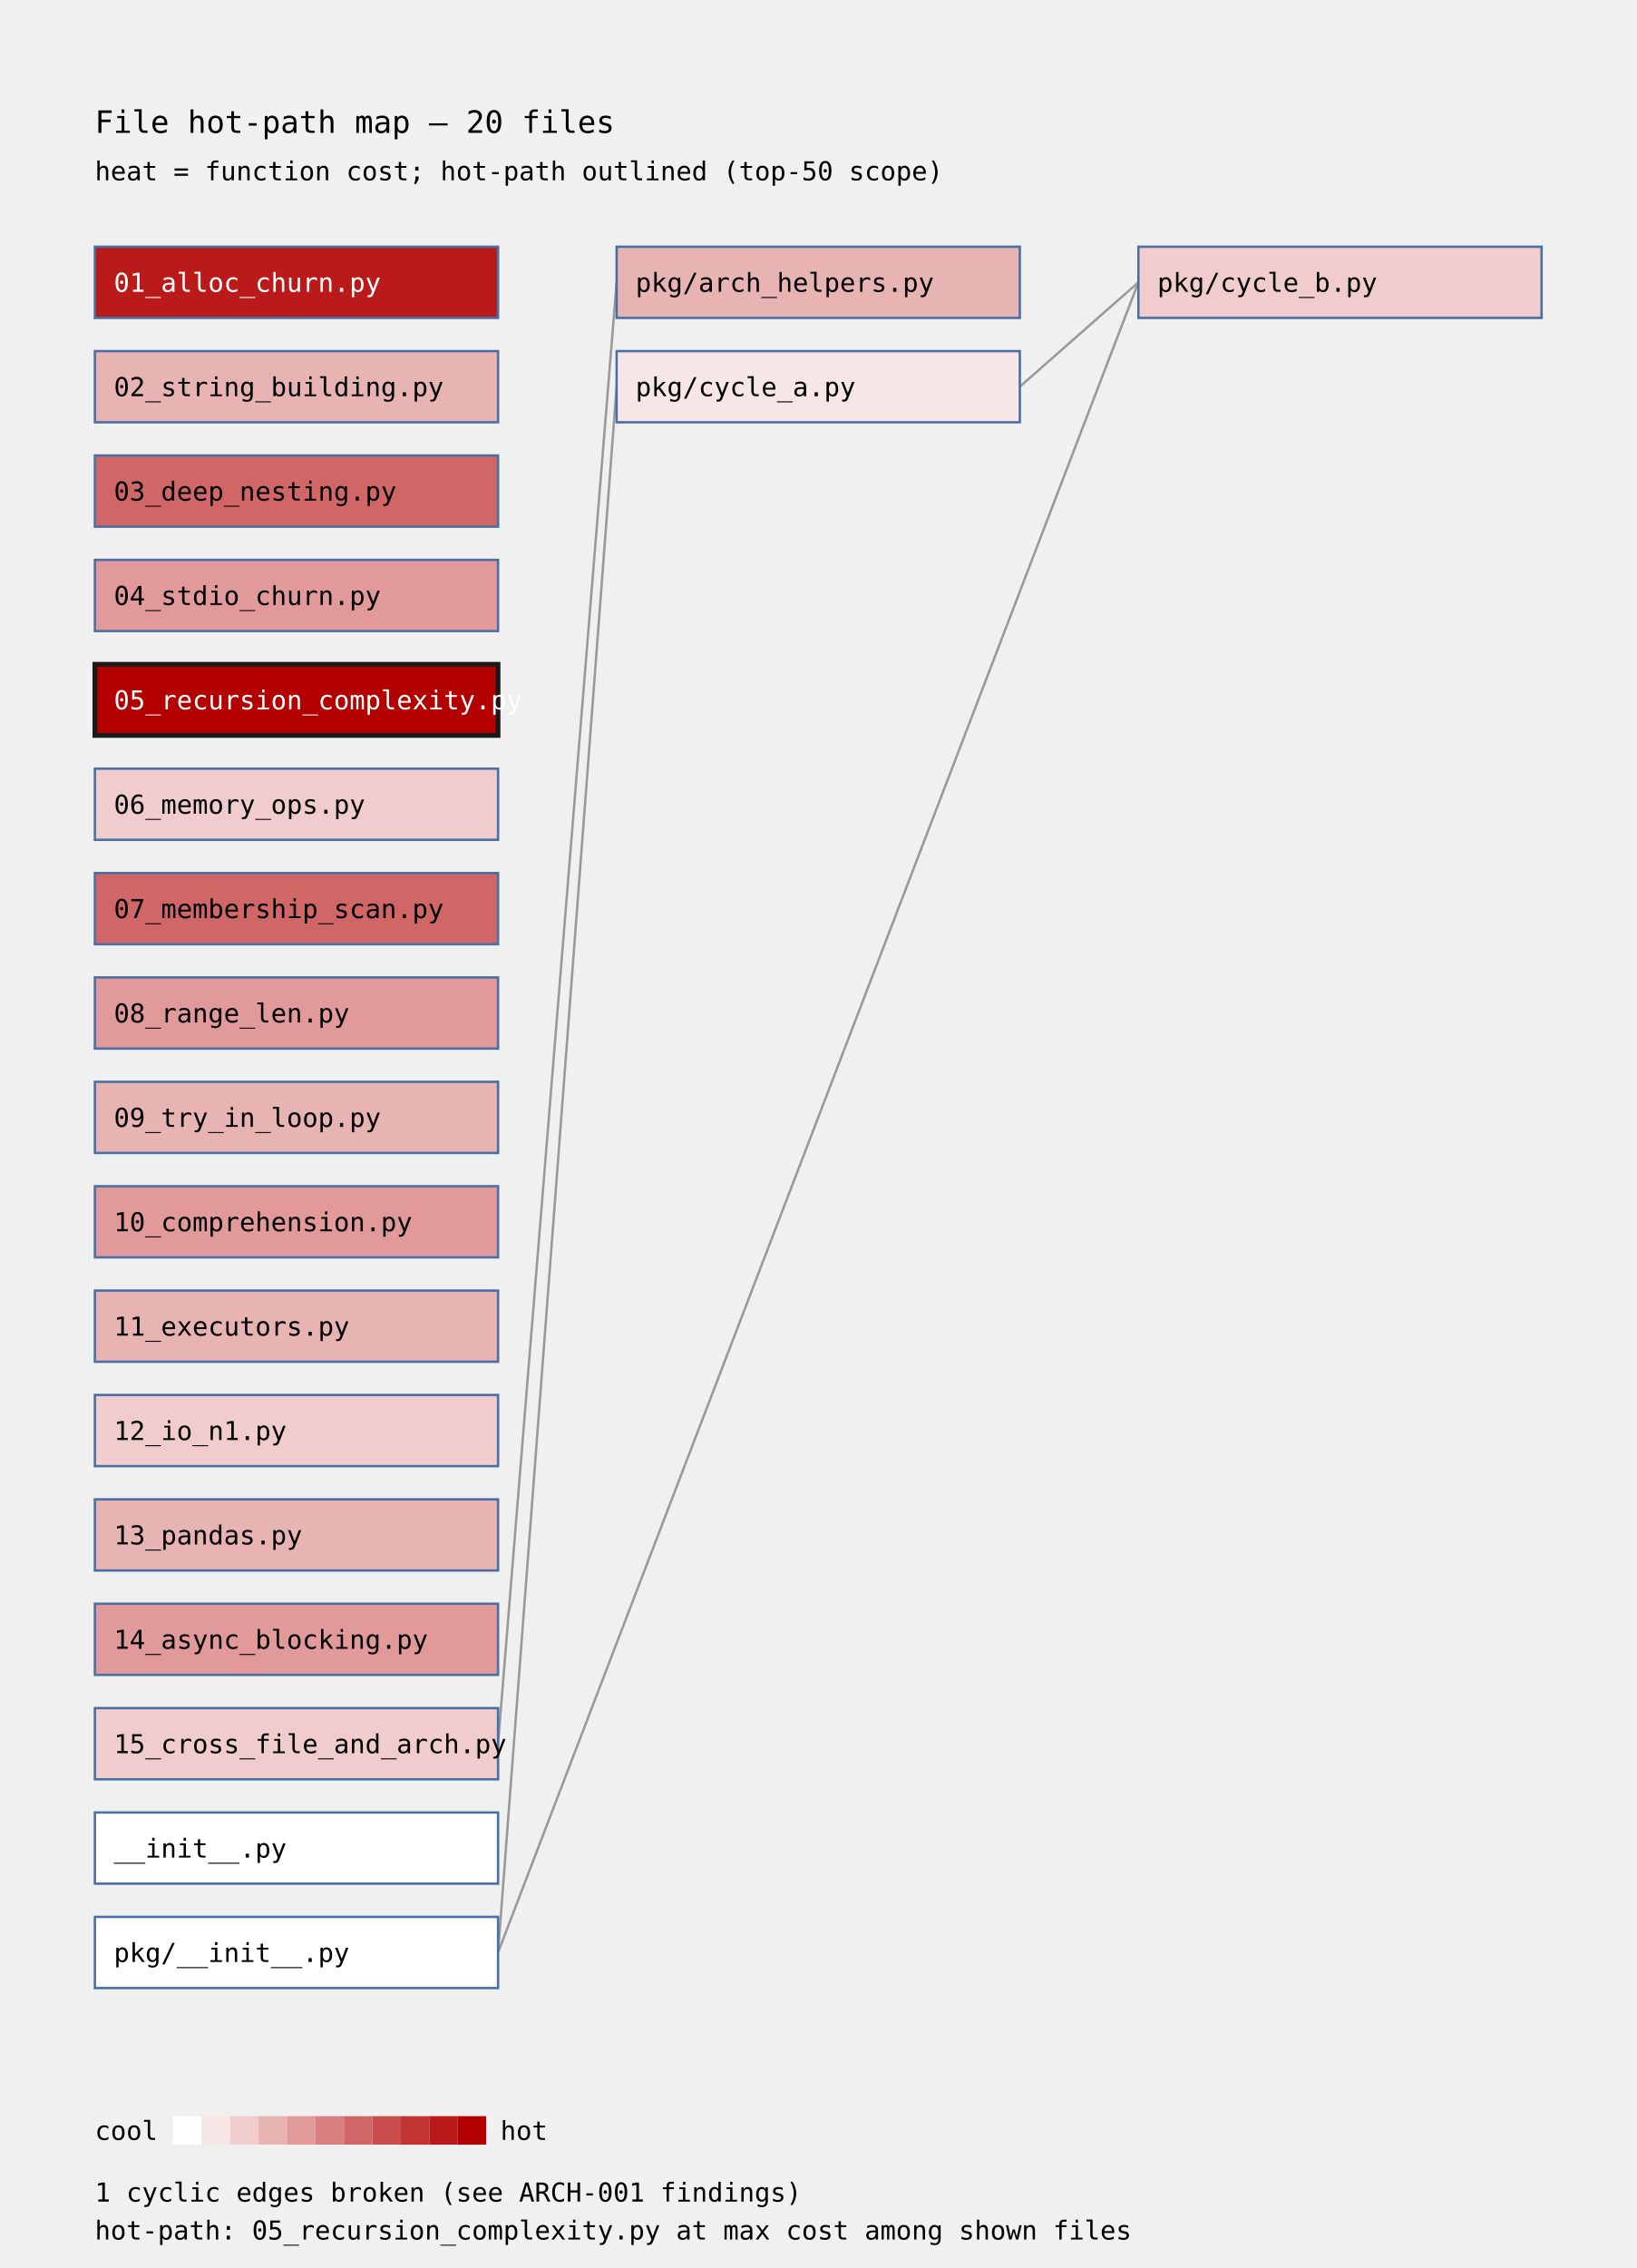
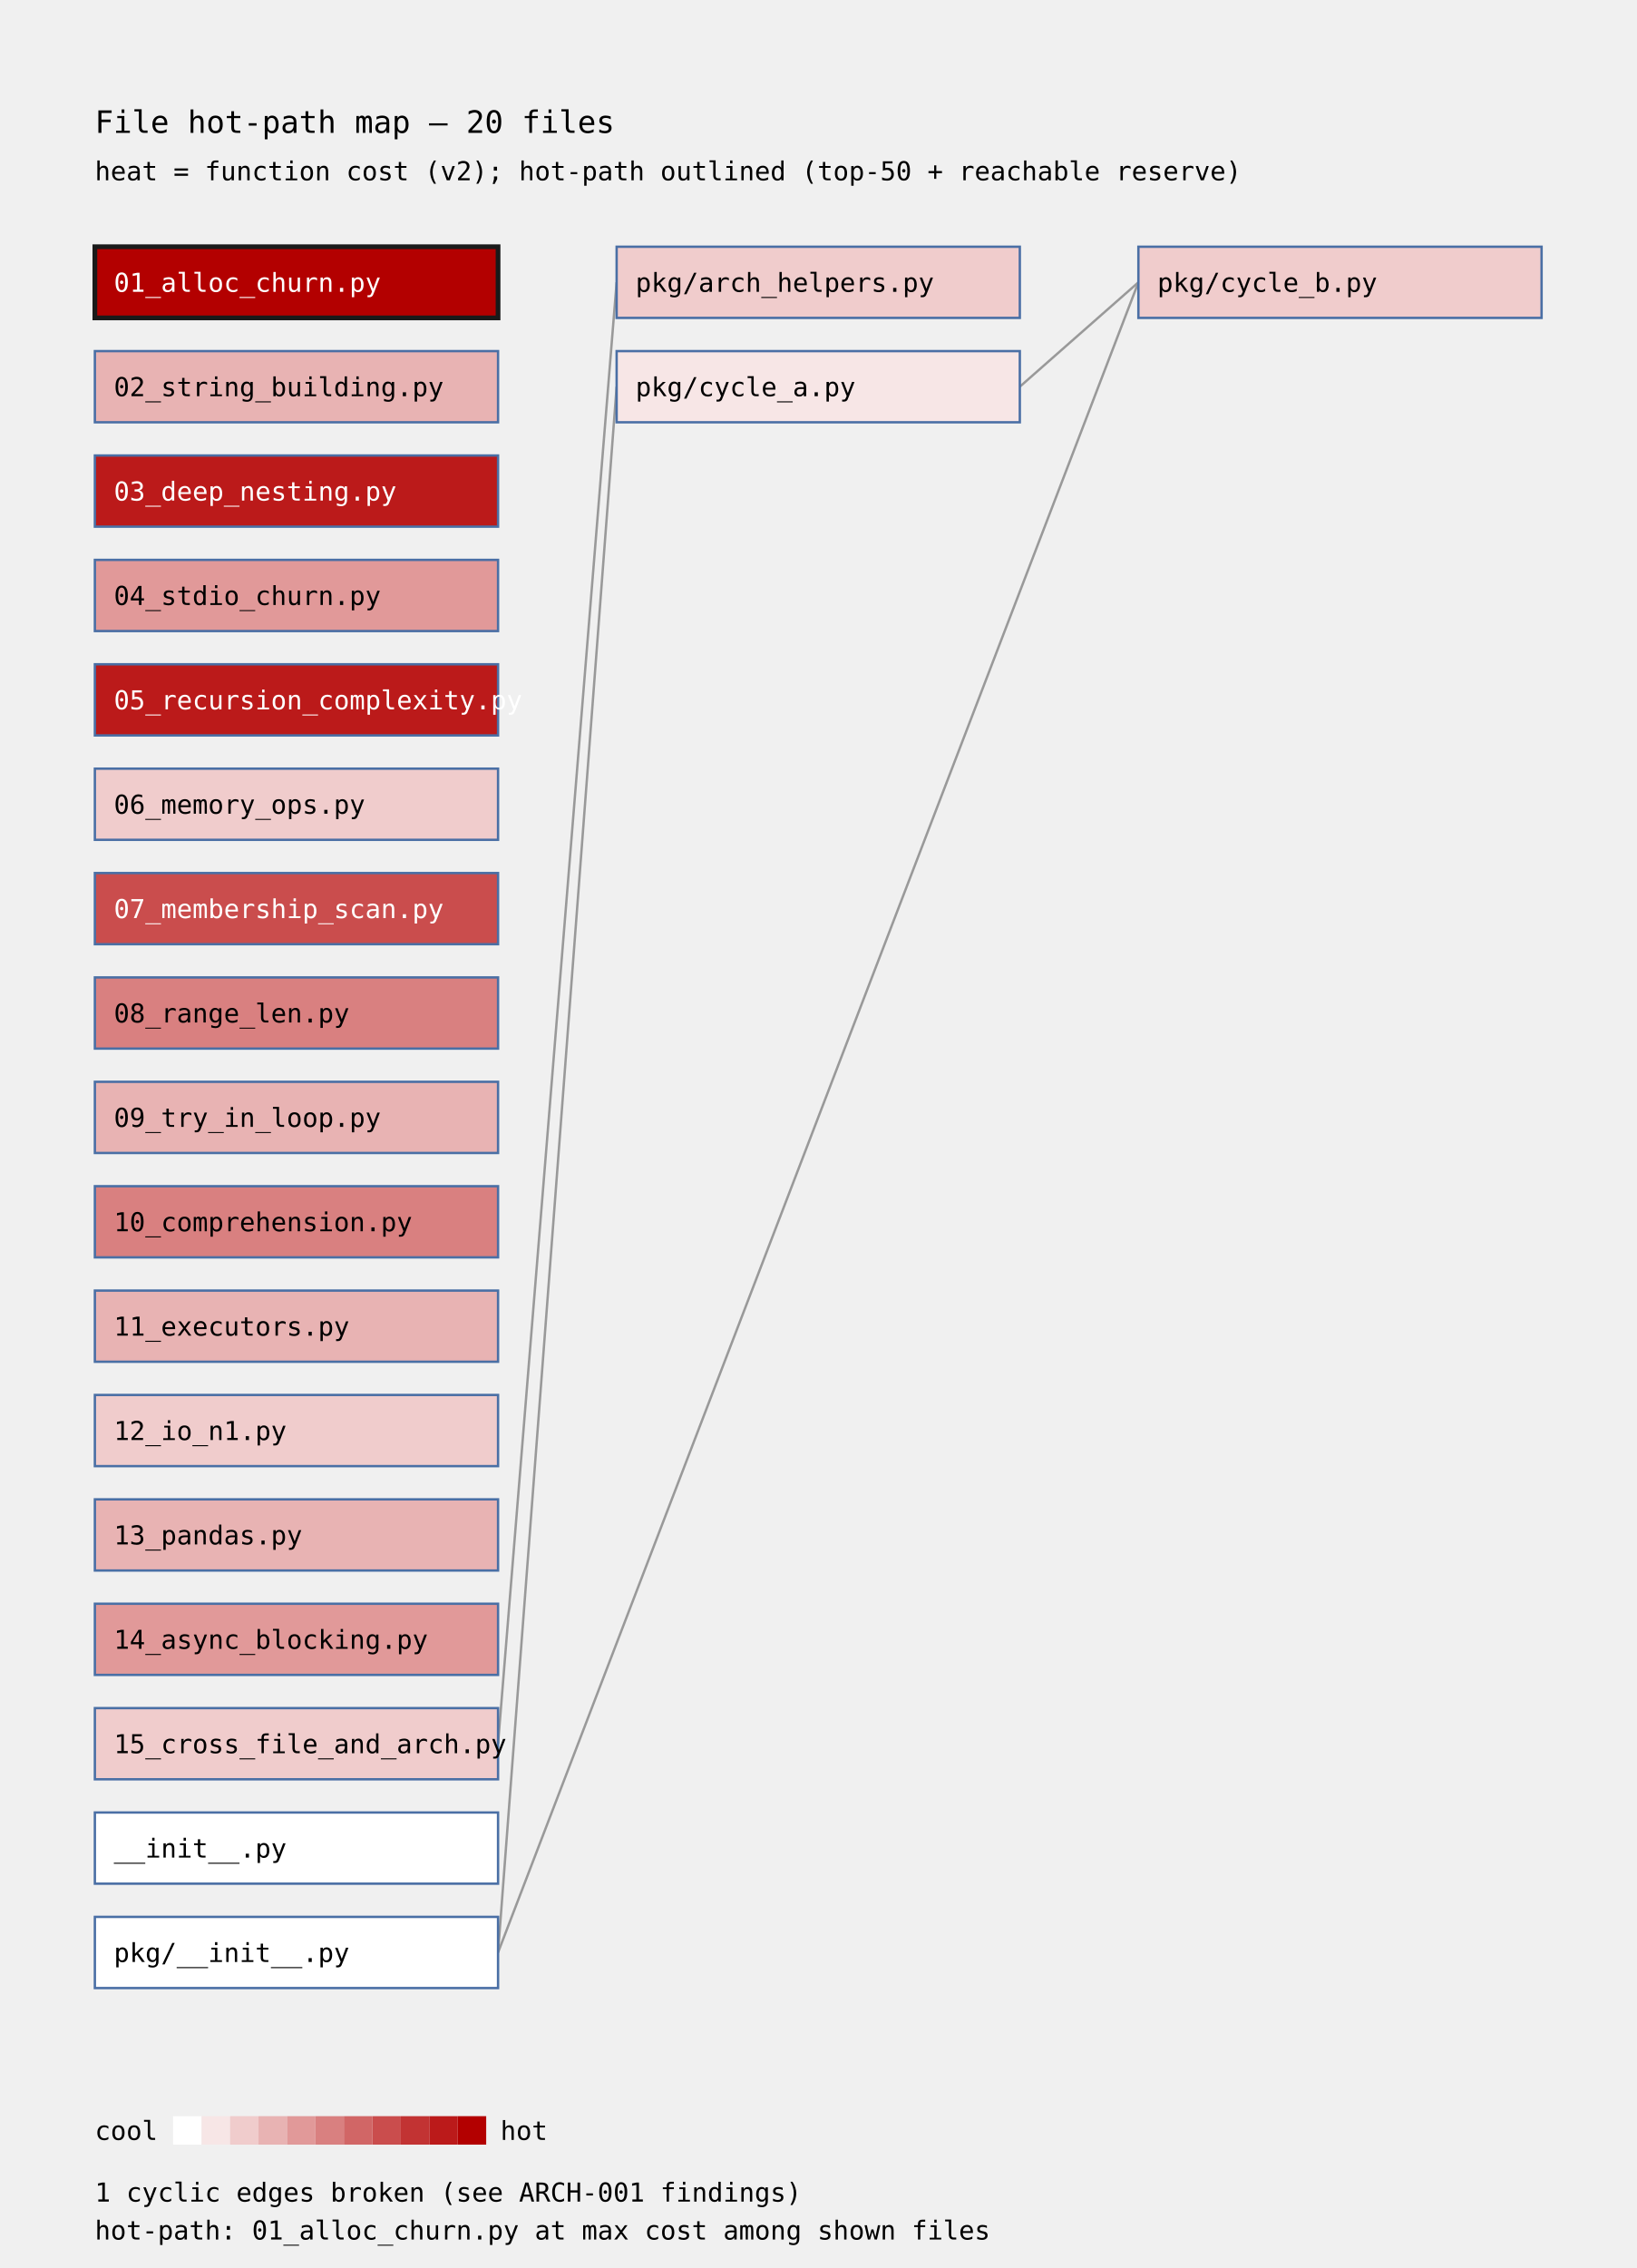
<svg xmlns="http://www.w3.org/2000/svg" width="690" height="956" viewBox="0 0 690 956">
  <text x="40" y="56" font-family="monospace" font-size="13">File hot-path map — 20 files</text>
-   <text x="40" y="76" font-family="monospace" font-size="11">heat = function cost; hot-path outlined (top-50 scope)</text>
+   <text x="40" y="76" font-family="monospace" font-size="11">heat = function cost (v2); hot-path outlined (top-50 + reachable reserve)</text>
  <g stroke="#999999" stroke-width="1">
    <line x1="210" y1="735" x2="260" y2="119" />
    <line x1="210" y1="823" x2="260" y2="163" />
    <line x1="210" y1="823" x2="480" y2="119" />
    <line x1="430" y1="163" x2="480" y2="119" />
  </g>
  <g font-family="monospace" font-size="11">
-     <rect x="40" y="104" width="170" height="30" fill="#bb1a1a" stroke="#4a6fa5" stroke-width="1" />
+     <rect x="40" y="104" width="170" height="30" fill="#b30000" stroke="#1a1a1a" stroke-width="2" />
    <text x="48" y="123" fill="#ffffff">01_alloc_churn.py</text>
    <rect x="40" y="148" width="170" height="30" fill="#e8b3b3" stroke="#4a6fa5" stroke-width="1" />
    <text x="48" y="167">02_string_building.py</text>
-     <rect x="40" y="192" width="170" height="30" fill="#d16666" stroke="#4a6fa5" stroke-width="1" />
-     <text x="48" y="211">03_deep_nesting.py</text>
+     <rect x="40" y="192" width="170" height="30" fill="#bb1a1a" stroke="#4a6fa5" stroke-width="1" />
+     <text x="48" y="211" fill="#ffffff">03_deep_nesting.py</text>
    <rect x="40" y="236" width="170" height="30" fill="#e19999" stroke="#4a6fa5" stroke-width="1" />
    <text x="48" y="255">04_stdio_churn.py</text>
-     <rect x="40" y="280" width="170" height="30" fill="#b30000" stroke="#1a1a1a" stroke-width="2" />
+     <rect x="40" y="280" width="170" height="30" fill="#bb1a1a" stroke="#4a6fa5" stroke-width="1" />
    <text x="48" y="299" fill="#ffffff">05_recursion_complexity.py</text>
    <rect x="40" y="324" width="170" height="30" fill="#f0cccc" stroke="#4a6fa5" stroke-width="1" />
    <text x="48" y="343">06_memory_ops.py</text>
-     <rect x="40" y="368" width="170" height="30" fill="#d16666" stroke="#4a6fa5" stroke-width="1" />
-     <text x="48" y="387">07_membership_scan.py</text>
-     <rect x="40" y="412" width="170" height="30" fill="#e19999" stroke="#4a6fa5" stroke-width="1" />
+     <rect x="40" y="368" width="170" height="30" fill="#ca4d4d" stroke="#4a6fa5" stroke-width="1" />
+     <text x="48" y="387" fill="#ffffff">07_membership_scan.py</text>
+     <rect x="40" y="412" width="170" height="30" fill="#d98080" stroke="#4a6fa5" stroke-width="1" />
    <text x="48" y="431">08_range_len.py</text>
    <rect x="40" y="456" width="170" height="30" fill="#e8b3b3" stroke="#4a6fa5" stroke-width="1" />
    <text x="48" y="475">09_try_in_loop.py</text>
-     <rect x="40" y="500" width="170" height="30" fill="#e19999" stroke="#4a6fa5" stroke-width="1" />
+     <rect x="40" y="500" width="170" height="30" fill="#d98080" stroke="#4a6fa5" stroke-width="1" />
    <text x="48" y="519">10_comprehension.py</text>
    <rect x="40" y="544" width="170" height="30" fill="#e8b3b3" stroke="#4a6fa5" stroke-width="1" />
    <text x="48" y="563">11_executors.py</text>
    <rect x="40" y="588" width="170" height="30" fill="#f0cccc" stroke="#4a6fa5" stroke-width="1" />
    <text x="48" y="607">12_io_n1.py</text>
    <rect x="40" y="632" width="170" height="30" fill="#e8b3b3" stroke="#4a6fa5" stroke-width="1" />
    <text x="48" y="651">13_pandas.py</text>
    <rect x="40" y="676" width="170" height="30" fill="#e19999" stroke="#4a6fa5" stroke-width="1" />
    <text x="48" y="695">14_async_blocking.py</text>
    <rect x="40" y="720" width="170" height="30" fill="#f0cccc" stroke="#4a6fa5" stroke-width="1" />
    <text x="48" y="739">15_cross_file_and_arch.py</text>
    <rect x="40" y="764" width="170" height="30" fill="#ffffff" stroke="#4a6fa5" stroke-width="1" />
    <text x="48" y="783">__init__.py</text>
    <rect x="40" y="808" width="170" height="30" fill="#ffffff" stroke="#4a6fa5" stroke-width="1" />
    <text x="48" y="827">pkg/__init__.py</text>
-     <rect x="260" y="104" width="170" height="30" fill="#e8b3b3" stroke="#4a6fa5" stroke-width="1" />
+     <rect x="260" y="104" width="170" height="30" fill="#f0cccc" stroke="#4a6fa5" stroke-width="1" />
    <text x="268" y="123">pkg/arch_helpers.py</text>
    <rect x="260" y="148" width="170" height="30" fill="#f7e6e6" stroke="#4a6fa5" stroke-width="1" />
    <text x="268" y="167">pkg/cycle_a.py</text>
    <rect x="480" y="104" width="170" height="30" fill="#f0cccc" stroke="#4a6fa5" stroke-width="1" />
    <text x="488" y="123">pkg/cycle_b.py</text>
  </g>
  <text x="40" y="902" font-family="monospace" font-size="11">cool</text>
  <rect x="73" y="892" width="12" height="12" fill="#ffffff" />
  <rect x="85" y="892" width="12" height="12" fill="#f7e6e6" />
  <rect x="97" y="892" width="12" height="12" fill="#f0cccc" />
  <rect x="109" y="892" width="12" height="12" fill="#e8b3b3" />
  <rect x="121" y="892" width="12" height="12" fill="#e19999" />
  <rect x="133" y="892" width="12" height="12" fill="#d98080" />
  <rect x="145" y="892" width="12" height="12" fill="#d16666" />
  <rect x="157" y="892" width="12" height="12" fill="#ca4d4d" />
  <rect x="169" y="892" width="12" height="12" fill="#c23333" />
  <rect x="181" y="892" width="12" height="12" fill="#bb1a1a" />
  <rect x="193" y="892" width="12" height="12" fill="#b30000" />
  <text x="211" y="902" font-family="monospace" font-size="11">hot</text>
-   <text x="40" y="944" font-family="monospace" font-size="11">hot-path: 05_recursion_complexity.py at max cost among shown files</text>
+   <text x="40" y="944" font-family="monospace" font-size="11">hot-path: 01_alloc_churn.py at max cost among shown files</text>
  <text x="40" y="928" font-family="monospace" font-size="11">1 cyclic edges broken (see ARCH-001 findings)</text>
</svg>
